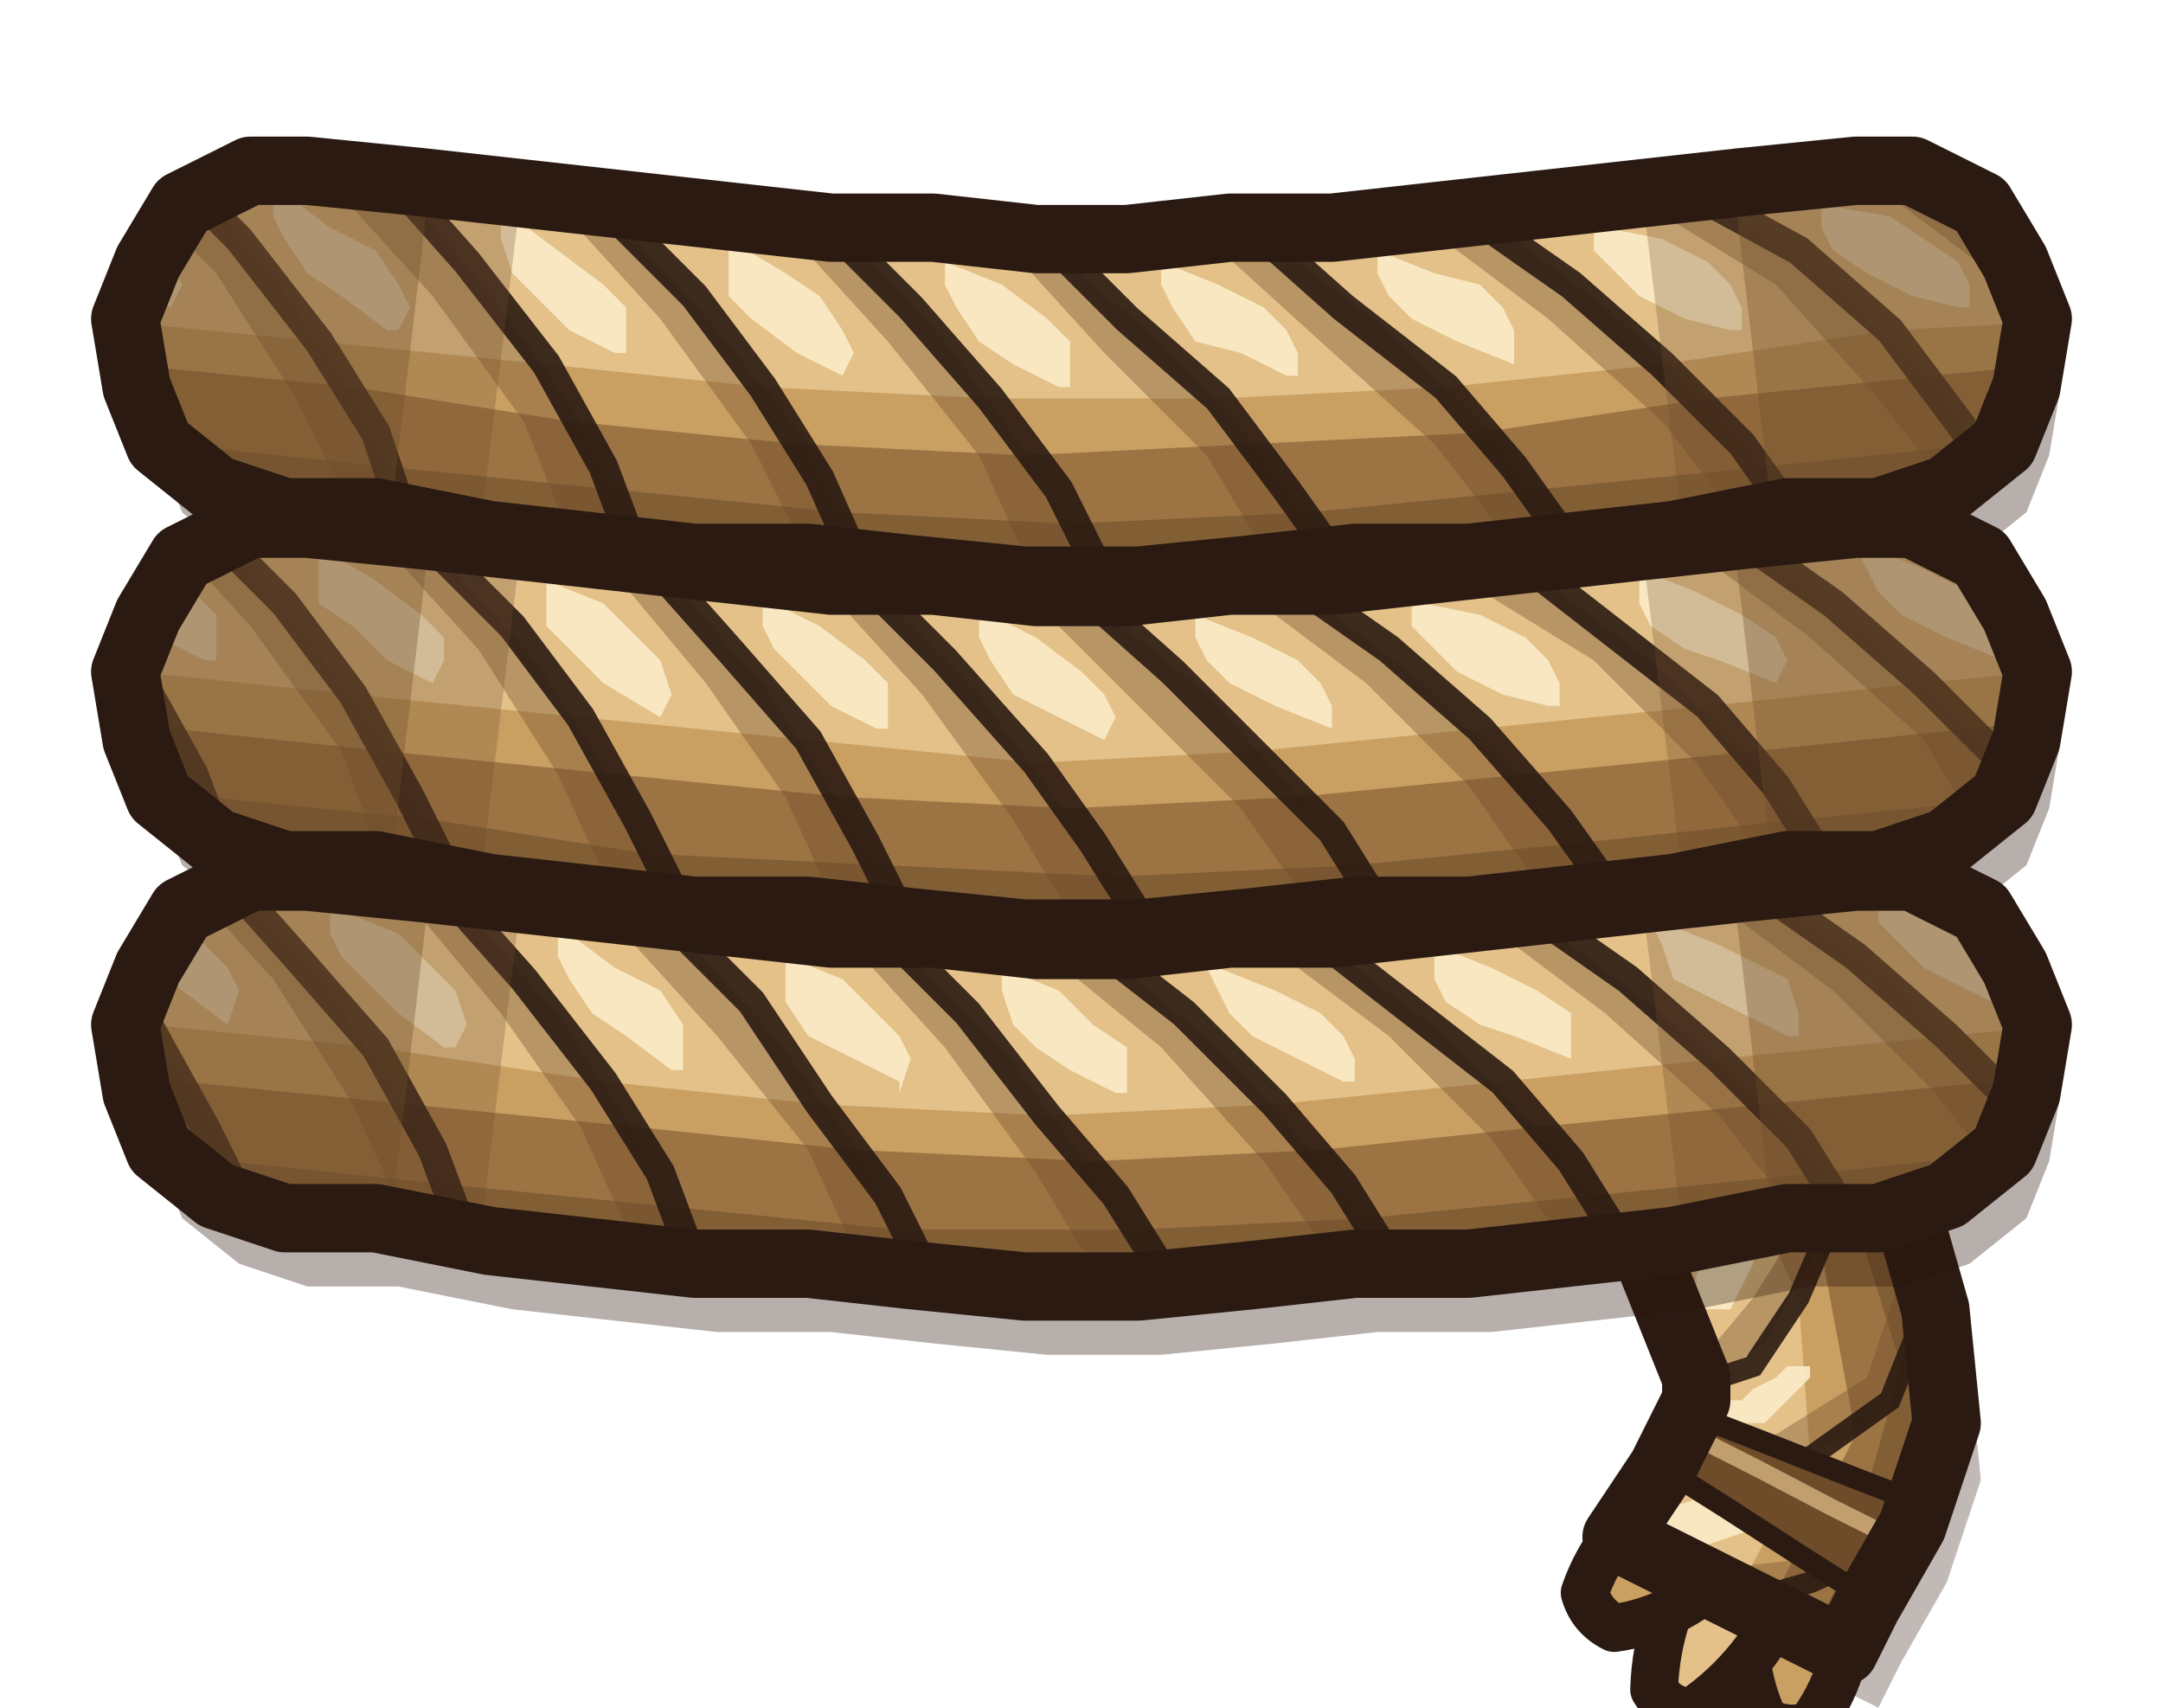
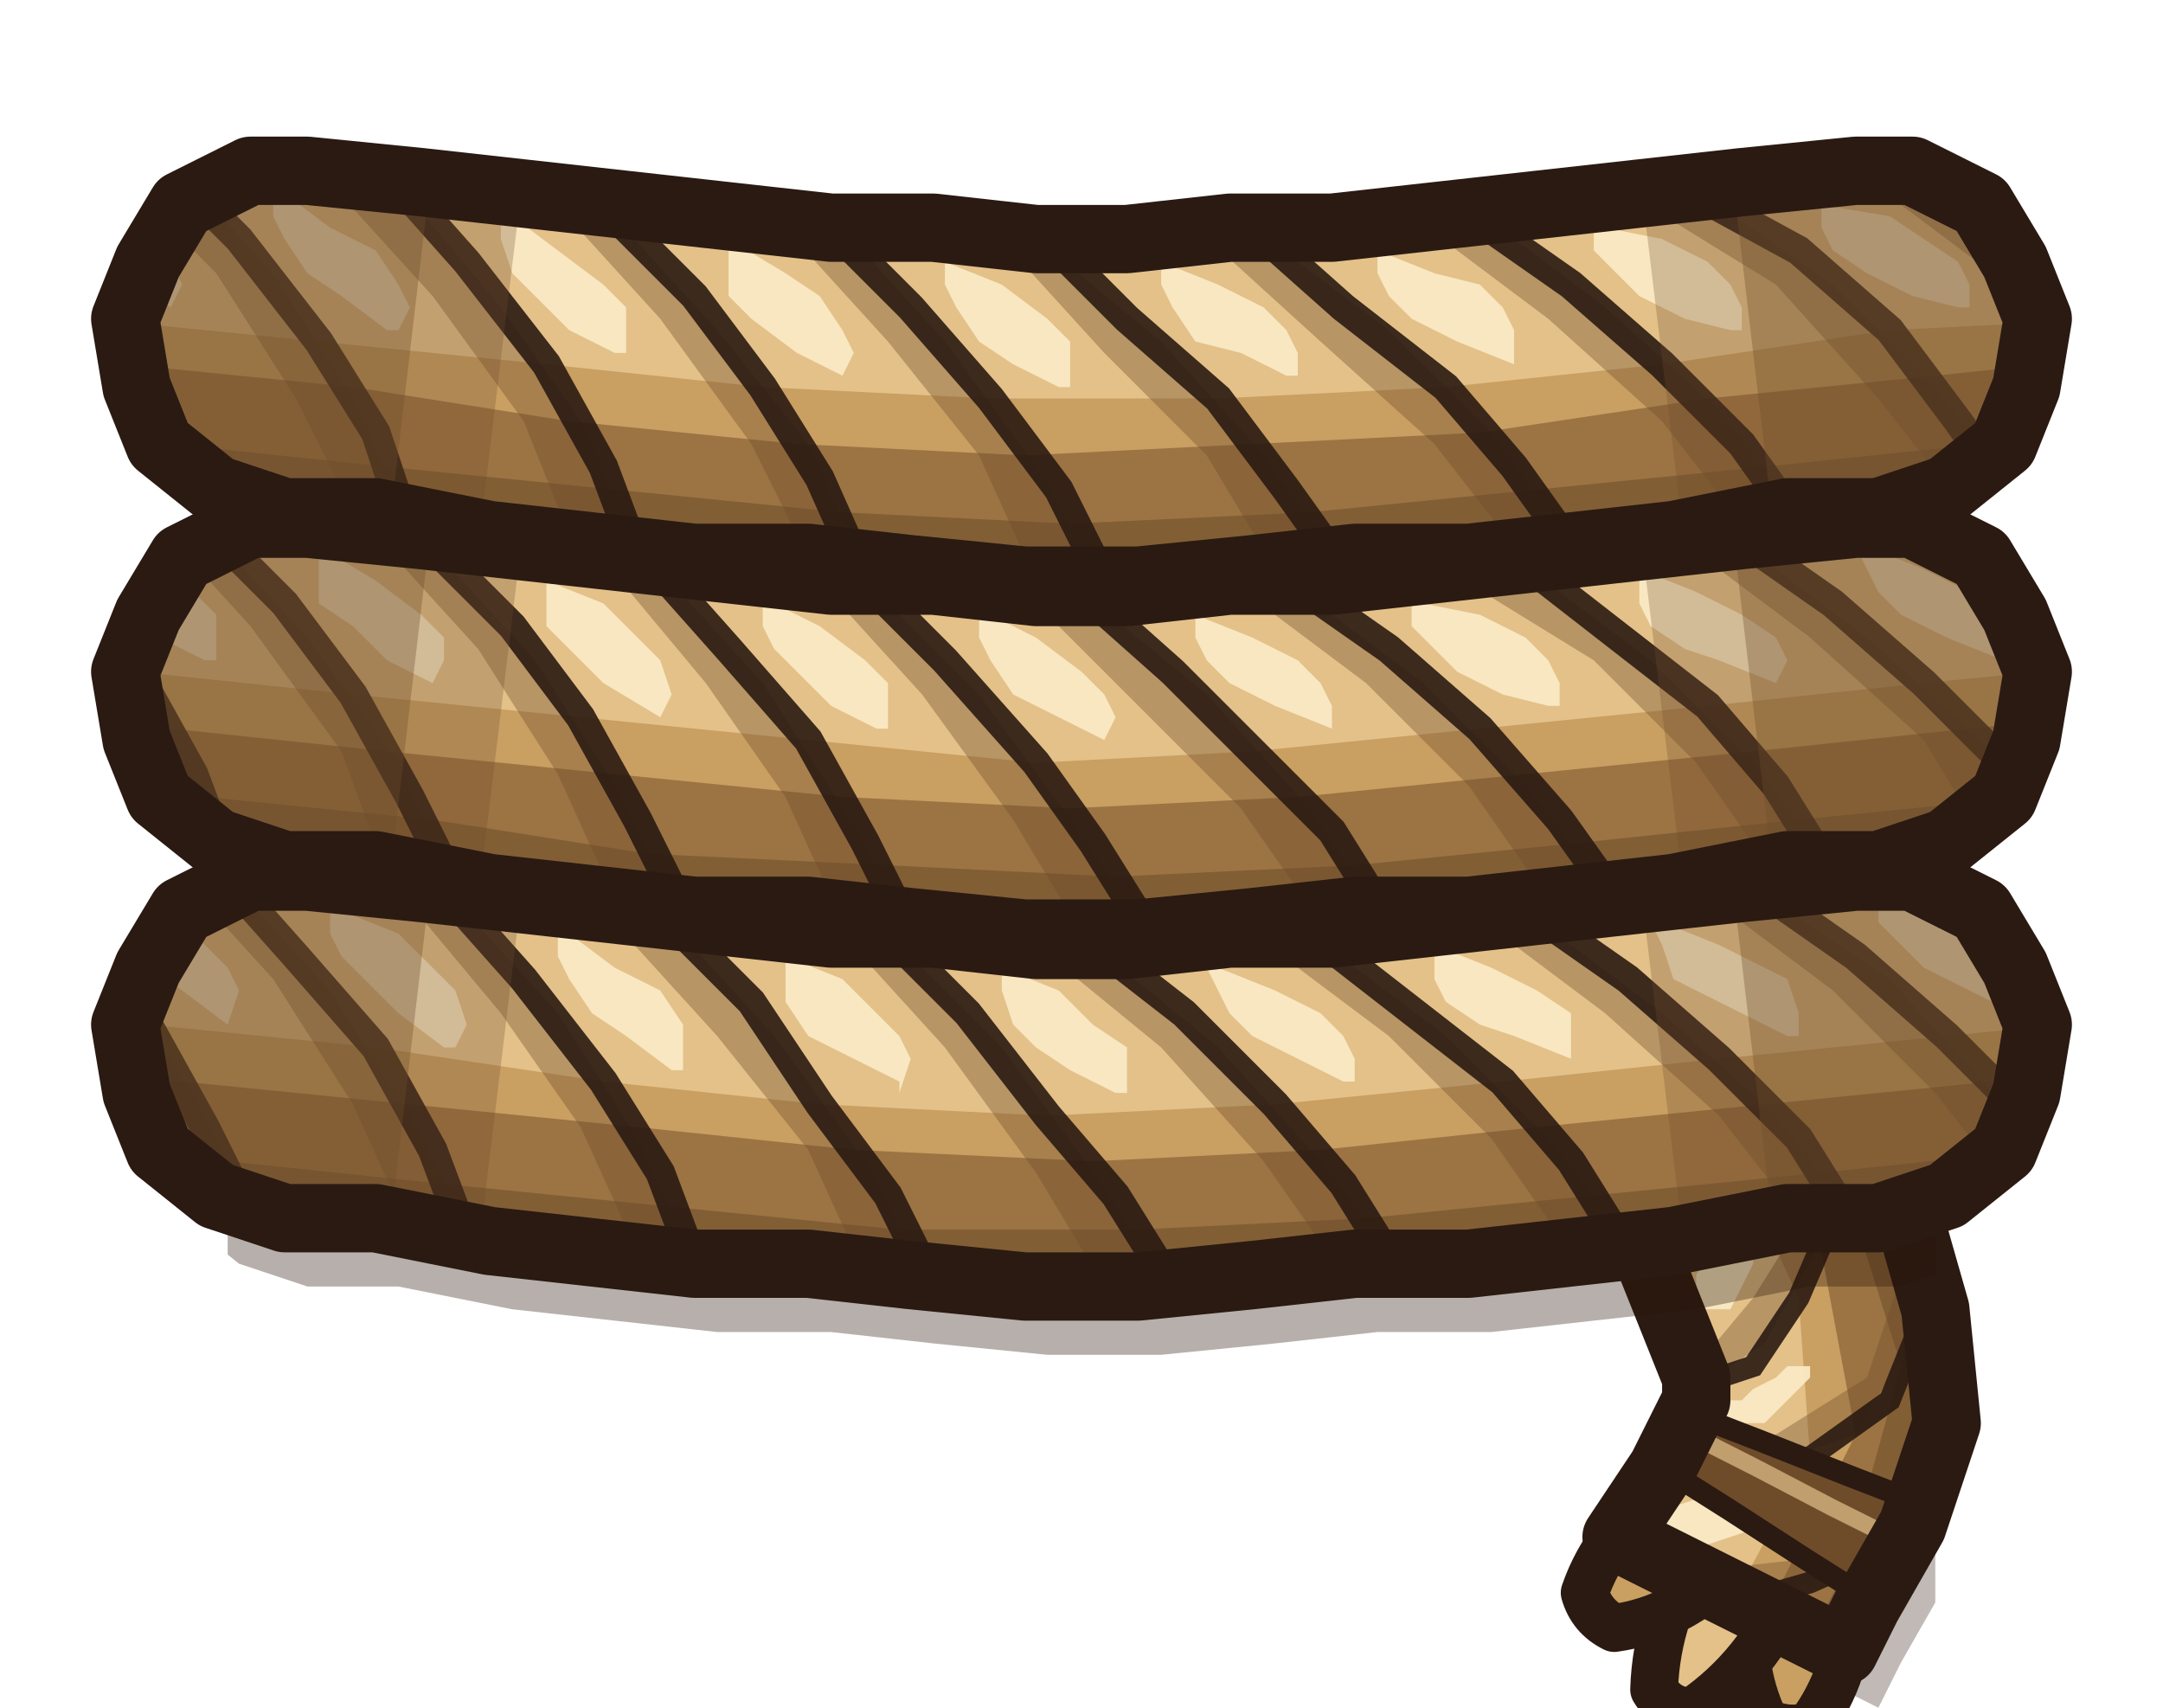
<svg xmlns="http://www.w3.org/2000/svg" viewBox="0 0 190 150" width="190" height="150">
-   <path d="M140 100l3 6 2 5 2 5 2 5 0 2-1 2-2 4-4 6 20 10 2-4 4-7 3-9-1-10-2-7-3-6-3-5-2-5-2-4-4-2-4-1-4 1-4 2-2 4-1 4z" fill="#2a1508" opacity="0.3" transform="translate(3 5)" />
+   <clipPath id="wood">
+     <rect x="20" y="-10" width="150" height="170" />
+   </clipPath>
+   <g clip-path="url(#wood)">
+     <path d="M140 100l3 6 2 5 2 5 2 5 0 2-1 2-2 4-4 6 20 10 2-4 4-7 3-9-1-10-2-7-3-6-3-5-2-5-2-4-4-2-4-1-4 1-4 2-2 4-1 4z" fill="#2a1508" opacity="0.3" transform="translate(3 5)" />
+   </g>
  <path d="M153.7 140 Q152.5 145.9 155 151.2 Q156.9 152.2 159 151.6 Q162.5 146.9 162.5 140.9 Z" fill="#c99f62" stroke="#2a1a12" stroke-width="4.2" stroke-linejoin="round" />
  <path d="M149.7 135.3 Q145.5 141.6 145.3 148.4 Q146.5 150.4 148.7 150.3 Q154.4 146.4 157.4 139.5 Z" fill="#e3c189" stroke="#2a1a12" stroke-width="4.2" stroke-linejoin="round" />
  <path d="M146.2 131 Q141.1 134.4 139.2 139.9 Q139.8 142 141.8 143 Q147.5 142.2 151.8 137.8 Z" fill="#c99f62" stroke="#2a1a12" stroke-width="4.2" stroke-linejoin="round" />
  <clipPath id="rc25">
    <path d="M140 100l3 6 2 5 2 5 2 5 0 2-1 2-2 4-4 6 20 10 2-4 4-7 3-9-1-10-2-7-3-6-3-5-2-5-2-4-4-2-4-1-4 1-4 2-2 4-1 4z" />
  </clipPath>
  <path d="M140 100l3 6 2 5 2 5 2 5 0 2-1 2-2 4-4 6 20 10 2-4 4-7 3-9-1-10-2-7-3-6-3-5-2-5-2-4-4-2-4-1-4 1-4 2-2 4-1 4z" fill="#c99f62" />
  <g clip-path="url(#rc25)">
    <path d="M136 60l-3 4-2 4-3 3 6 14 2-3 3-4 2-4z M141 74l-2 4-3 4-2 3 5 13 3-3 2-4 2-4z M146 87l-2 4-2 4-3 3 6 14 3-3 2-4 2-4z M152 101l-2 4-2 4-3 3 4 10 3-1 3-3 3-4z M158 114l-3 4-3 3-3 1-3 7 4 0 4 0 5-1z M159 128l-5 1-4 0-4 0-7 13 4 0 4 0 5-1z M152 141l-5 1-4 0-4 0-7 13 4 0 5 0 4-1z M145 154l-4 1-5 0-4 0-6 13 4 0 4 0 5-1z M139 167l-5 1-4 0-4 0-7 13 5 0 4 0 5-1z" fill="#e3c189" />
    <path d="M137 57l2-4 1-3 1-4 6 13-1 4-2 4-1 3z M143 70l1-3 2-4 1-4 5 14-1 3-1 4-2 4z M148 84l2-4 1-4 1-3 6 13-1 4-2 4-1 3z M154 97l1-3 2-4 1-4 5 13-1 4-1 4-1 3z M160 110l1-3 1-4 1-4 7 15-2 4-2 5-3 3z M163 126l3-3 2-5 2-4-3 22-4 2-4 1-3 1z M156 140l3-1 4-1 4-2-7 12-4 2-3 1-4 2z M149 153l4-2 3-1 4-2-6 13-4 2-4 1-3 2z M143 166l3-2 4-1 4-2-7 13-3 2-4 1-3 2z" fill="#9c7343" />
    <path d="M140 50l0-1 1-2 0-1 6 13-1 2 0 1-1 2z M145 64l1-2 0-1 1-2 5 14 0 1-1 2 0 1z M151 77l0-1 1-2 0-1 6 13-1 2 0 1-1 2z M156 91l1-2 0-1 1-2 5 13 0 1 0 2-1 2z M162 104l1-2 0-2 0-1 7 15-1 2-1 2-1 2z M167 120l1-2 1-2 1-2-3 22-1 1-2 1-2 0z M162 138l2 0 2-1 1-1-7 12-1 1-2 1-1 0z M156 150l1 0 2-1 1-1-6 13-2 1-1 1-2 0z M149 163l2 0 1-1 2-1-7 13-1 1-2 1-1 0z" fill="#6e4c2a" opacity="0.55" />
    <path d="M145 56l-3 10-5 8-5 7 2 4 5-7 4-9 4-10z M151 69l-4 10-4 9-5 7 1 3 5-7 5-8 3-10z M156 82l-3 11-5 8-4 7 1 4 5-7 4-9 4-10z M162 95l-3 11-5 8-5 6 0 2 6-4 5-9 3-10z M168 109l-4 12-8 5-8 0-2 3 8 0 9-3 7-12z M170 131l-12 6-9 1-9 1-1 3 8 0 9-2 11-4z M162 145l-10 4-10 2-8 1-2 3 9 0 9-3 10-4z M156 158l-11 4-9 2-8 1-2 3 8 0 10-3 10-4z M149 171l-10 4-9 2-9 1-2 3 9 0 9-3 10-4z" fill="#6e4c2a" opacity="0.38" />
    <path d="M137 67l0 4-1 2-1 2-1 0-2 0 0 0 0-3 1-3 1-1 1-1 2 0z M143 81l-1 3 0 3-1 1-2 1-2 0 0-1 1-3 0-2 1-2 2-1 1 0z M148 94l0 4-1 2-1 2-1 1-2 0 0-1 0-3 1-3 1-1 1-1 2 0z M154 108l0 3-1 2-1 2-1 0-2 0 0 0 0-3 1-2 1-2 1-1 2 0z M159 121l-2 2-2 2-1 0-2 0-1-1 0-1 2 0 1-1 2-1 1-1 2 0z M155 134l-3 1-3 1-2 1-1-1-1-2 0-1 3-1 3-1 1 0 2 1 1 1z M148 147l-3 1-3 2-1 0-2-1-1-1 0-1 3-1 2-2 2 0 2 1 1 1z M141 160l-3 2-2 1-2 0-1-1-1-1 0-1 3-1 2-1 2-1 1 1 1 1z M135 173l-3 2-2 1-2 0-2-1-1-1 1-1 2-1 3-1 1-1 2 1 1 1z" fill="#f9e9c4" opacity="0.95" />
    <path d="M142 45l-3 8-3 7-4 7-4 5 M147 58l-3 9-3 7-4 6-4 5 M153 72l-3 8-4 7-3 7-4 5 M158 85l-3 9-3 7-3 6-4 5 M164 98l-3 9-3 7-4 6-6 2 M170 113l-4 10-7 5-7 1-6-1 M168 135l-9 4-7 2-7 1-7 0 M161 148l-8 3-8 3-7 1-6 0 M155 161l-8 3-8 3-7 1-7 0" fill="none" stroke="#2a1a12" stroke-width="1.9" stroke-linecap="round" opacity=".9" />
    <path d="M170.1 132.6 L162.6 129.7 L155 126.7 L147.5 123.8 L145.1 128.3 L151.9 132.6 L158.7 137 L165.5 141.3 Z" fill="#6e4c2a" stroke="#2a1a12" stroke-width="1.9" />
    <path d="M167.5 135.7 L160.9 132.4 L154.4 129 L147.9 125.7" stroke="#e3c189" stroke-width="1.5" fill="none" opacity=".7" />
  </g>
  <path d="M140 100l3 6 2 5 2 5 2 5 0 2-1 2-2 4-4 6 20 10 2-4 4-7 3-9-1-10-2-7-3-6-3-5-2-5-2-4-4-2-4-1-4 1-4 2-2 4-1 4z" fill="none" stroke="#2a1a12" stroke-width="6" stroke-linejoin="round" />
-   <path d="M25 45l8 0 10 2 9 1 9 1 10 0 9 1 10 1 10 0 10-1 9-1 10 0 9-1 9-1 10-2 8 0 6-2 5-4 2-5 1-6-2-5-3-5-6-3-5 0-10 1-9 1-9 1-9 1-9 1-9 0-9 1-8 0-9-1-9 0-9-1-9-1-9-1-9-1-10-1-5 0-6 3-3 5-2 5 1 6 2 5 5 4z" fill="#2a1508" opacity="0.34" transform="translate(2 6)" />
+   <g clip-path="url(#wood)">
+     <path d="M25 45l8 0 10 2 9 1 9 1 10 0 9 1 10 1 10 0 10-1 9-1 10 0 9-1 9-1 10-2 8 0 6-2 5-4 2-5 1-6-2-5-3-5-6-3-5 0-10 1-9 1-9 1-9 1-9 1-9 0-9 1-8 0-9-1-9 0-9-1-9-1-9-1-9-1-10-1-5 0-6 3-3 5-2 5 1 6 2 5 5 4z" fill="#2a1508" opacity="0.34" transform="translate(2 6)" />
+   </g>
  <clipPath id="rc26">
    <path d="M25 45l8 0 10 2 9 1 9 1 10 0 9 1 10 1 10 0 10-1 9-1 10 0 9-1 9-1 10-2 8 0 6-2 5-4 2-5 1-6-2-5-3-5-6-3-5 0-10 1-9 1-9 1-9 1-9 1-9 0-9 1-8 0-9-1-9 0-9-1-9-1-9-1-9-1-10-1-5 0-6 3-3 5-2 5 1 6 2 5 5 4z" />
  </clipPath>
  <path d="M25 45l8 0 10 2 9 1 9 1 10 0 9 1 10 1 10 0 10-1 9-1 10 0 9-1 9-1 10-2 8 0 6-2 5-4 2-5 1-6-2-5-3-5-6-3-5 0-10 1-9 1-9 1-9 1-9 1-9 0-9 1-8 0-9-1-9 0-9-1-9-1-9-1-9-1-10-1-5 0-6 3-3 5-2 5 1 6 2 5 5 4z" fill="#c99f62" />
  <g clip-path="url(#rc26)">
    <path d="M-31 24l-4-5-5-6-6-5 20 2 6 5 4 6 4 5z M-12 26l-4-5-4-6-6-5 20 2 5 5 5 6 4 5z M8 28l-4-5-5-6-5-5 20 1 5 6 5 5 4 6z M28 30l-4-6-5-5-5-6 20 2 5 6 5 6 4 5z M48 32l-4-5-5-6-5-6 19 3 5 5 5 6 4 5z M67 34l-4-5-5-6-5-5 20 1 5 6 5 5 4 5z M87 35l-4-5-5-5-5-6 18 2 6 5 5 4 5 5z M107 35l-5-5-5-4-6-5 19-1 6 5 6 4 5 5z M127 34l-5-5-6-4-6-5 19-2 6 5 6 4 5 5z M146 32l-5-5-6-4-6-5 19-2 7 5 6 4 5 4z M166 29l-5-4-6-4-7-5 21-2 6 5 6 4 5 5z M186 28l-5-5-6-4-6-5 19-2 7 5 5 4 5 5z M205 26l-5-5-5-4-7-5 20-2 6 5 6 4 5 5z" fill="#e3c189" />
    <path d="M-28 29l2 4 2 3 1 4 20 2-2-4-1-4-3-3z M-9 31l3 3 1 4 2 4 19 2-1-4-2-4-2-4z M11 32l2 4 2 4 1 4 20 2-2-4-1-4-2-4z M31 34l2 4 1 4 2 4 20 2-2-4-2-4-2-3z M50 37l2 3 2 4 2 4 20 2-2-4-2-4-2-3z M70 39l2 3 2 4 2 4 21 1-2-4-2-4-3-3z M90 40l3 3 2 4 2 4 21-1-2-4-3-3-3-4z M110 39l3 4 3 3 2 4 20-2-2-4-3-3-3-3z M130 38l3 3 3 3 2 4 20-3-3-3-2-3-3-4z M150 35l3 4 2 3 3 3 19-2-2-3-3-3-2-4z M170 33l2 4 3 3 2 3 20-1-2-4-3-3-3-4z M189 31l3 4 3 3 2 4 19-2-2-4-2-3-3-3z M209 30l3 3 2 3 2 4 20-2-2-3-2-4-3-3z" fill="#9c7343" />
    <path d="M-25 35l1 2 0 2 1 1 20 2-1-2 0-1-1-2z M-5 37l1 2 0 1 1 2 19 2 0-2-1-1 0-2z M15 39l0 2 1 1 0 2 20 2-1-2 0-1-1-2z M34 41l1 2 0 1 1 2 20 2-1-2 0-1-1-2z M54 43l1 2 0 1 1 2 20 2-1-2 0-1-1-2z M74 45l1 2 0 1 1 2 21 1-1-2-1-1-1-2z M94 46l1 2 1 1 1 2 21-1-1-2-1-1-1-2z M115 45l1 2 1 1 1 2 20-2-1-2-1-1-1-2z M135 43l1 2 1 1 1 2 20-3-1-1-1-1-1-2z M155 41l1 2 1 1 1 1 19-2-1-1-1-1-1-2z M174 39l1 2 1 1 1 1 20-1-1-2-1-1-1-2z M194 37l1 2 1 1 1 2 19-2 0-2-1-1-1-1z M214 36l1 1 1 1 0 2 20-2-1-1-1-2-1-1z" fill="#6e4c2a" opacity="0.55" />
    <path d="M-31 9l10 11 8 11 5 10 5 1-5-11-8-10-10-11z M-11 11l10 11 7 11 5 10 5 1-4-11-8-10-10-11z M8 13l11 11 7 11 5 10 5 1-5-11-7-11-10-11z M28 15l10 11 8 11 4 10 6 1-5-11-7-10-10-12z M48 17l10 11 8 11 5 10 5 1-5-11-8-10-10-11z M68 19l10 11 8 10 5 11 6 0-6-10-8-11-10-11z M87 20l10 11 9 9 6 10 6 0-7-10-9-10-11-9z M105 20l11 10 10 9 7 9 5 0-7-10-9-9-12-9z M124 19l12 9 10 9 7 9 5-1-7-9-10-9-12-9z M143 17l13 8 9 10 7 9 5-1-7-9-9-9-13-9z M163 15l12 9 10 9 7 9 5 0-7-10-9-9-12-9z M183 13l12 9 10 9 6 9 5 0-6-10-10-9-12-9z M203 11l12 9 9 9 7 9 5 0-7-9-9-10-12-9z" fill="#6e4c2a" opacity="0.38" />
    <path d="M-24 23l0-2 0-2-2-2-4-3-4-2-1 0 0 2 1 2 2 2 3 3 4 2z M-5 25l1-2 0-2-2-2-4-3-5-3 0 0 0 3 0 2 2 2 4 3 4 2z M15 27l1-2-1-2-2-3-3-2-5-3-1 0 0 2 1 3 2 2 3 2 5 3z M35 29l1-2-1-2-2-3-4-2-4-3-1 0 0 2 1 2 2 3 3 2 4 3z M55 31l0-2 0-2-2-2-4-3-4-3-1 0 0 2 1 3 2 2 3 3 4 2z M74 33l1-2-1-2-2-3-3-2-5-3 0 0 0 3 0 2 2 2 4 3 4 2z M94 34l0-2 0-2-2-2-4-3-5-2 0 0 0 2 1 2 2 3 3 2 4 2z M114 33l0-2-1-2-2-2-4-2-5-2 0 0 0 2 1 2 2 3 4 1 4 2z M133 32l0-3-1-2-2-2-4-1-5-2 0 0 0 2 1 2 2 2 4 2 5 2z M153 29l0-2-1-2-2-2-4-2-5-1-1 0 0 2 2 2 2 2 4 2 4 1z M173 27l0-2-1-2-3-2-3-2-6-1 0 0 0 2 1 2 3 2 4 2 4 1z M192 25l0-2 0-2-3-2-4-2-5-1 0 0 0 2 1 2 3 2 3 2 5 2z M212 24l0-3-1-2-2-2-4-1-5-2-1 0 1 2 1 2 2 2 4 2 4 2z" fill="#f9e9c4" opacity="0.95" />
    <path d="M-46 7l8 9 7 8 5 9 3 8 M-27 9l9 9 6 8 6 8 3 9 M-7 11l8 8 7 9 5 8 4 9 M13 13l8 8 7 9 5 8 3 9 M33 14l8 9 7 9 5 9 3 8 M52 17l9 9 6 8 5 8 4 9 M72 19l8 8 7 8 6 8 4 8 M91 20l8 8 8 7 6 8 5 7 M109 19l9 8 9 7 6 7 5 7 M128 18l10 7 8 7 7 7 5 7 M147 16l11 6 8 7 6 8 5 7 M168 13l9 7 9 8 6 7 5 7 M187 12l10 7 8 7 7 7 5 7" fill="none" stroke="#2a1a12" stroke-width="2.6" stroke-linecap="round" opacity=".9" />
    <path d="M9 45l6 1 5 0 6 1 5 0 5 1 6 0 4-33-6-1-5-1-6 0-5-1-6 0-5-1z" fill="#6e4c2a" opacity="0.28" />
    <path d="M9 45l5 1 4 0 4 0 4 1 4 0 4 1 4-34-4-1-5 0-4-1-4 0-4 0-4-1z" fill="#6e4c2a" opacity="0.35" />
    <path d="M148 48l6 0 5-1 5 0 6-1 5 0 6-1-4-34-5 1-6 0-5 1-6 0-5 1-6 1z" fill="#6e4c2a" opacity="0.28" />
    <path d="M156 48l4-1 4 0 4-1 4 0 4 0 5-1-4-34-4 1-4 0-4 0-4 1-5 0-4 1z" fill="#6e4c2a" opacity="0.35" />
  </g>
  <path d="M25 45l8 0 10 2 9 1 9 1 10 0 9 1 10 1 10 0 10-1 9-1 10 0 9-1 9-1 10-2 8 0 6-2 5-4 2-5 1-6-2-5-3-5-6-3-5 0-10 1-9 1-9 1-9 1-9 1-9 0-9 1-8 0-9-1-9 0-9-1-9-1-9-1-9-1-10-1-5 0-6 3-3 5-2 5 1 6 2 5 5 4z" fill="none" stroke="#2a1a12" stroke-width="6" stroke-linejoin="round" />
-   <path d="M25 76l8 0 10 2 9 1 9 1 10 0 9 1 10 1 10 0 10-1 9-1 10 0 9-1 9-1 10-2 8 0 6-2 5-4 2-5 1-6-2-5-3-5-6-3-5 0-10 1-9 1-9 1-9 1-9 1-9 0-9 1-8 0-9-1-9 0-9-1-9-1-9-1-9-1-10-1-5 0-6 3-3 5-2 5 1 6 2 5 5 4z" fill="#2a1508" opacity="0.34" transform="translate(2 6)" />
+   <g clip-path="url(#wood)">
+     <path d="M25 76l8 0 10 2 9 1 9 1 10 0 9 1 10 1 10 0 10-1 9-1 10 0 9-1 9-1 10-2 8 0 6-2 5-4 2-5 1-6-2-5-3-5-6-3-5 0-10 1-9 1-9 1-9 1-9 1-9 0-9 1-8 0-9-1-9 0-9-1-9-1-9-1-9-1-10-1-5 0-6 3-3 5-2 5 1 6 2 5 5 4z" fill="#2a1508" opacity="0.34" transform="translate(2 6)" />
+   </g>
  <clipPath id="rc27">
    <path d="M25 76l8 0 10 2 9 1 9 1 10 0 9 1 10 1 10 0 10-1 9-1 10 0 9-1 9-1 10-2 8 0 6-2 5-4 2-5 1-6-2-5-3-5-6-3-5 0-10 1-9 1-9 1-9 1-9 1-9 0-9 1-8 0-9-1-9 0-9-1-9-1-9-1-9-1-10-1-5 0-6 3-3 5-2 5 1 6 2 5 5 4z" />
  </clipPath>
  <path d="M25 76l8 0 10 2 9 1 9 1 10 0 9 1 10 1 10 0 10-1 9-1 10 0 9-1 9-1 10-2 8 0 6-2 5-4 2-5 1-6-2-5-3-5-6-3-5 0-10 1-9 1-9 1-9 1-9 1-9 0-9 1-8 0-9-1-9 0-9-1-9-1-9-1-9-1-10-1-5 0-6 3-3 5-2 5 1 6 2 5 5 4z" fill="#c99f62" />
  <g clip-path="url(#rc27)">
    <path d="M-28 56l-4-6-5-5-5-6 20 2 5 6 5 5 4 5z M-8 57l-4-5-5-5-5-6 19 2 6 5 5 6 4 5z M12 59l-4-5-5-6-6-5 20 2 6 5 4 6 4 5z M31 61l-4-5-4-6-6-5 20 2 5 5 5 6 4 5z M51 63l-4-5-5-6-5-5 20 2 5 6 5 5 4 5z M71 65l-4-5-5-5-5-6 19 2 5 5 5 5 5 6z M91 67l-5-6-5-5-5-5 19 1 5 5 6 4 4 5z M110 66l-4-5-6-4-5-5 18-1 6 4 6 5 5 4z M130 64l-5-4-6-5-6-4 20-2 6 4 6 5 5 4z M150 62l-5-4-6-5-6-4 19-2 7 4 5 5 5 4z M169 60l-5-4-5-5-7-4 20-2 6 4 6 5 5 4z M189 58l-5-4-6-5-6-4 20-2 6 4 6 5 5 4z M209 56l-5-4-6-5-6-4 20-2 6 5 6 4 5 5z" fill="#e3c189" />
    <path d="M-25 60l2 4 2 4 2 3 19 2-1-3-2-4-2-4z M-5 62l2 4 2 4 1 3 20 2-1-4-2-3-2-4z M15 64l2 4 2 3 1 4 19 2-1-4-2-3-2-4z M34 66l2 4 2 3 1 4 20 2-1-3-2-4-2-4z M54 68l2 4 2 4 1 3 21 2-2-4-2-3-2-4z M74 70l2 4 2 3 2 4 21 1-2-4-3-4-2-3z M94 71l2 3 3 4 2 4 20-2-2-3-2-4-3-3z M114 70l3 3 2 4 2 3 20-2-2-3-2-3-3-4z M134 68l3 4 2 3 2 3 20-2-2-3-3-4-2-3z M154 66l2 3 3 4 2 3 20-2-3-3-2-4-3-3z M173 64l3 3 2 4 3 3 19-2-2-3-2-4-3-3z M193 62l3 3 2 4 2 3 20-2-2-3-3-3-2-4z M213 60l2 4 3 3 2 3 20-1-2-4-3-3-3-4z" fill="#9c7343" />
    <path d="M-21 67l0 1 1 2 1 1 19 2 0-1-1-2-1-1z M-2 69l1 1 1 2 0 1 20 2-1-1 0-2-1-2z M18 70l1 2 0 2 1 1 19 2 0-1-1-2 0-2z M38 72l0 2 1 2 0 1 20 2 0-1-1-2-1-1z M57 75l1 1 1 2 0 1 21 2-1-1-1-2 0-2z M78 76l0 2 1 2 1 1 21 1-1-2-1-1-1-2z M98 77l1 2 1 1 1 2 20-2 0-1-1-2-1-1z M119 76l1 1 1 2 0 1 20-2 0-1-1-2-1-1z M139 74l1 1 1 2 0 1 20-2-1-1-1-2-1-1z M158 72l1 1 1 2 1 1 20-2-1-1-1-2-1-1z M178 70l1 1 1 2 1 1 19-2-1-1 0-2-1-1z M198 68l1 1 0 2 1 1 20-2-1-1-1-1-1-2z M217 66l1 2 1 1 1 1 20-1-1-2-1-1-1-2z" fill="#6e4c2a" opacity="0.55" />
    <path d="M-27 41l10 11 7 10 5 11 5 0-5-10-7-11-10-11z M-8 42l10 11 8 11 5 11 5 0-5-10-7-11-11-11z M12 44l10 11 8 11 4 11 5 0-4-10-8-11-10-11z M32 46l10 11 7 11 5 11 5 0-5-10-7-11-10-11z M52 48l10 12 7 10 5 11 6 0-6-10-7-11-10-11z M71 50l10 11 8 11 6 10 6 0-7-10-8-11-10-10z M90 52l10 10 9 9 7 10 5-1-6-9-9-10-11-9z M108 51l12 9 9 9 7 10 5-1-7-9-9-9-12-9z M127 50l13 8 9 9 7 10 5-1-7-9-9-9-12-9z M147 47l12 9 10 9 6 10 6-1-7-9-10-9-12-9z M167 45l12 9 9 9 7 10 5-1-6-9-10-9-12-9z M187 43l12 9 9 10 7 9 5-1-7-9-9-9-12-9z M206 42l12 8 10 10 7 9 5 0-7-10-9-9-12-9z" fill="#6e4c2a" opacity="0.38" />
    <path d="M-21 55l1-2-1-3-2-2-3-2-5-3 0 0 0 2 0 2 2 3 4 2 4 3z M-1 57l1-3-1-2-2-2-4-3-4-2-1 0 0 2 1 2 2 2 3 3 4 3z M19 58l0-2 0-2-2-2-4-3-4-2-1 0 0 2 1 2 2 2 3 3 4 2z M38 60l1-2 0-2-2-2-4-3-5-3 0 0 0 3 0 2 3 2 3 3 4 2z M58 63l1-2-1-3-2-2-3-3-5-2 0 0 0 2 0 2 2 2 3 3 5 3z M78 64l0-2 0-2-2-2-4-3-4-2-1 0 0 2 1 2 2 2 3 3 4 2z M97 65l1-2-1-2-2-2-4-3-4-2-1 0 0 2 1 2 2 3 4 2 4 2z M117 64l0-2-1-2-2-2-4-2-5-2 0 0 0 2 1 2 2 2 4 2 5 2z M137 62l0-2-1-2-2-2-4-2-5-1-1 0 0 2 2 2 2 2 4 2 4 1z M156 60l1-2-1-2-3-2-4-2-5-2 0 1 0 2 1 2 3 2 3 1 5 2z M176 58l0-2-1-2-2-2-4-2-5-2-1 0 1 2 1 2 2 2 4 2 5 2z M196 56l0-2-1-2-2-2-4-2-5-2-1 0 1 3 1 2 2 2 4 1 4 2z M216 54l0-2-1-2-3-2-4-2-5-1 0 0 0 2 1 2 3 2 4 2 4 1z" fill="#f9e9c4" opacity="0.95" />
    <path d="M-43 38l9 9 6 9 5 8 4 8 M-23 40l8 9 7 8 5 9 4 8 M-3 42l8 9 7 8 5 9 3 8 M16 44l9 9 6 8 5 9 4 8 M36 46l9 9 6 8 5 9 4 8 M56 48l8 9 7 8 5 9 4 8 M75 50l8 8 8 9 5 7 5 8 M94 51l9 8 7 7 7 7 5 8 M112 50l10 7 8 7 7 8 5 7 M132 48l9 7 9 7 6 7 5 8 M151 46l10 7 8 7 7 7 5 8 M171 44l10 7 8 7 7 8 5 7 M191 42l10 7 8 7 6 8 5 7" fill="none" stroke="#2a1a12" stroke-width="2.6" stroke-linecap="round" opacity=".9" />
    <path d="M9 76l6 1 5 0 6 1 5 0 5 1 6 0 4-33-6-1-5-1-6 0-5-1-6 0-5-1z" fill="#6e4c2a" opacity="0.28" />
    <path d="M9 76l5 1 4 0 4 0 4 1 4 0 4 1 4-34-4-1-5 0-4-1-4 0-4 0-4-1z" fill="#6e4c2a" opacity="0.35" />
    <path d="M148 79l6 0 5-1 5 0 6-1 5 0 6-1-4-34-5 1-6 0-5 1-6 0-5 1-6 1z" fill="#6e4c2a" opacity="0.28" />
    <path d="M156 79l4-1 4 0 4-1 4 0 4 0 5-1-4-34-4 1-4 0-4 0-4 1-5 0-4 1z" fill="#6e4c2a" opacity="0.35" />
  </g>
  <path d="M25 76l8 0 10 2 9 1 9 1 10 0 9 1 10 1 10 0 10-1 9-1 10 0 9-1 9-1 10-2 8 0 6-2 5-4 2-5 1-6-2-5-3-5-6-3-5 0-10 1-9 1-9 1-9 1-9 1-9 0-9 1-8 0-9-1-9 0-9-1-9-1-9-1-9-1-10-1-5 0-6 3-3 5-2 5 1 6 2 5 5 4z" fill="none" stroke="#2a1a12" stroke-width="6" stroke-linejoin="round" />
-   <path d="M25 107l8 0 10 2 9 1 9 1 10 0 9 1 10 1 10 0 10-1 9-1 10 0 9-1 9-1 10-2 8 0 6-2 5-4 2-5 1-6-2-5-3-5-6-3-5 0-10 1-9 1-9 1-9 1-9 1-9 0-9 1-8 0-9-1-9 0-9-1-9-1-9-1-9-1-10-1-5 0-6 3-3 5-2 5 1 6 2 5 5 4z" fill="#2a1508" opacity="0.34" transform="translate(2 6)" />
+   <g clip-path="url(#wood)">
+     <path d="M25 107l8 0 10 2 9 1 9 1 10 0 9 1 10 1 10 0 10-1 9-1 10 0 9-1 9-1 10-2 8 0 6-2 5-4 2-5 1-6-2-5-3-5-6-3-5 0-10 1-9 1-9 1-9 1-9 1-9 0-9 1-8 0-9-1-9 0-9-1-9-1-9-1-9-1-10-1-5 0-6 3-3 5-2 5 1 6 2 5 5 4z" fill="#2a1508" opacity="0.34" transform="translate(2 6)" />
+   </g>
  <clipPath id="rc28">
    <path d="M25 107l8 0 10 2 9 1 9 1 10 0 9 1 10 1 10 0 10-1 9-1 10 0 9-1 9-1 10-2 8 0 6-2 5-4 2-5 1-6-2-5-3-5-6-3-5 0-10 1-9 1-9 1-9 1-9 1-9 0-9 1-8 0-9-1-9 0-9-1-9-1-9-1-9-1-10-1-5 0-6 3-3 5-2 5 1 6 2 5 5 4z" />
  </clipPath>
  <path d="M25 107l8 0 10 2 9 1 9 1 10 0 9 1 10 1 10 0 10-1 9-1 10 0 9-1 9-1 10-2 8 0 6-2 5-4 2-5 1-6-2-5-3-5-6-3-5 0-10 1-9 1-9 1-9 1-9 1-9 0-9 1-8 0-9-1-9 0-9-1-9-1-9-1-9-1-10-1-5 0-6 3-3 5-2 5 1 6 2 5 5 4z" fill="#c99f62" />
  <g clip-path="url(#rc28)">
    <path d="M-26 87l-4-6-5-5-5-6 19 2 6 6 4 5 5 6z M-6 89l-5-6-4-5-6-6 20 2 5 6 5 5 4 5z M13 90l-4-5-5-5-5-6 20 2 5 5 5 6 4 5z M33 92l-4-5-5-6-5-5 20 2 5 6 5 5 4 6z M53 95l-4-6-5-5-5-6 19 2 6 6 4 5 4 6z M72 97l-4-6-4-5-6-6 20 2 5 5 5 5 4 6z M92 98l-4-6-5-5-5-5 18 1 6 4 5 5 5 5z M112 97l-5-5-5-5-6-4 19-1 6 4 6 5 5 4z M132 95l-5-4-6-5-6-4 19-2 6 4 6 5 5 4z M151 93l-5-4-6-5-6-4 20-2 6 4 6 4 5 5z M171 91l-5-5-6-4-6-4 20-2 6 4 6 5 5 4z M191 89l-5-4-6-5-6-4 19-2 7 4 5 5 5 4z M210 87l-5-4-5-5-7-4 20-2 6 4 6 5 5 4z" fill="#e3c189" />
    <path d="M-23 91l2 4 2 4 1 4 20 1-2-3-1-4-2-4z M-3 93l2 4 1 4 2 3 20 2-2-3-2-4-2-4z M16 95l2 4 2 4 2 3 19 2-1-3-2-4-2-4z M36 97l2 4 2 4 1 3 20 3-2-4-1-4-2-4z M56 99l2 4 1 4 2 4 20 1-1-4-2-3-3-4z M75 101l3 4 2 3 1 4 21 0-2-3-2-4-2-3z M96 102l2 3 2 4 2 3 21-1-2-3-3-4-2-3z M116 101l2 3 3 4 2 3 20-2-2-3-3-4-3-3z M135 99l3 3 3 4 2 3 20-2-3-4-2-3-3-3z M155 97l3 3 2 3 3 4 19-2-2-3-2-4-3-3z M175 95l3 3 2 4 2 3 20-2-2-3-3-4-3-3z M194 93l3 3 3 4 2 3 20-2-3-3-2-4-3-3z M214 91l3 3 2 4 3 3 19-2-2-3-2-3-3-4z" fill="#9c7343" />
    <path d="M-20 98l1 1 1 2 0 2 20 1-1-1 0-2-1-1z M0 100l1 1 0 2 1 1 20 2-1-1-1-2 0-1z M20 102l0 1 1 2 1 1 19 2-1-1 0-2-1-1z M39 104l1 1 0 2 1 1 20 3-1-2 0-2-1-1z M59 106l1 1 0 2 1 2 20 1 0-1-1-2-1-1z M79 108l1 1 1 2 0 1 21 0 0-1-1-1-1-2z M100 108l1 2 1 1 0 1 21-1-1-1-1-2-1-1z M120 107l1 1 1 2 1 1 20-2-1-1-1-2-1-1z M140 105l1 1 1 2 1 1 20-2-1-2-1-1-1-1z M160 103l1 1 1 1 1 2 19-2-1-1-1-2-1-1z M179 101l1 1 1 2 1 1 20-2-1-1-1-2-1-1z M199 99l1 1 1 2 1 1 20-2-1-1-1-2-1-1z M219 97l1 1 1 2 1 1 19-2-1-1 0-1-1-2z" fill="#6e4c2a" opacity="0.55" />
    <path d="M-26 72l10 11 8 10 5 11 5 0-5-10-8-11-10-11z M-6 74l10 11 8 10 4 11 6 0-5-10-8-11-10-11z M14 75l10 11 7 11 5 11 5 0-5-10-7-11-10-11z M34 77l10 12 7 10 5 11 5 1-5-11-7-11-10-11z M53 80l10 11 8 10 5 11 5 0-5-10-8-11-10-11z M73 81l10 11 8 11 6 10 5-1-6-9-8-11-10-10z M91 83l11 9 9 10 7 10 5-1-7-9-9-10-11-9z M110 82l12 9 9 9 7 10 5-1-7-9-9-9-12-9z M129 80l12 9 10 9 7 9 5 0-7-9-10-9-12-9z M149 78l12 9 9 9 7 9 5 0-7-9-9-10-12-8z M169 76l12 9 9 9 7 10 5-1-7-9-9-9-12-9z M188 74l12 9 10 9 6 10 6-1-7-9-10-9-12-9z M208 72l12 9 9 10 7 9 5-1-6-9-10-9-12-9z" fill="#6e4c2a" opacity="0.38" />
    <path d="M-19 86l0-2 0-2-2-3-4-2-4-3-1 0 0 2 1 2 2 3 3 2 4 3z M1 88l0-2 0-3-2-2-4-2-4-3-1 0 0 2 1 2 2 3 3 2 4 3z M20 90l1-3-1-2-2-2-3-3-5-2 0 0 0 2 0 2 2 2 4 3 4 3z M40 92l1-2-1-3-2-2-3-3-5-2-1 0 0 2 1 2 2 2 3 3 4 3z M60 94l0-2 0-2-2-3-4-2-4-3-1 0 0 2 1 2 2 3 3 2 4 3z M79 96l1-3-1-2-2-2-3-3-5-2 0 0 0 2 0 2 2 3 4 2 4 2z M99 96l0-2 0-2-3-2-3-3-5-2 0 0 0 2 1 3 2 2 3 2 4 2z M119 95l0-2-1-2-2-2-4-2-5-2-1 0 1 2 1 2 2 2 4 2 4 2z M138 93l0-2 0-2-3-2-4-2-5-2 0 0 0 3 1 2 3 2 3 1 5 2z M158 91l0-2-1-3-2-1-4-2-5-2-1 0 1 2 1 3 2 1 4 2 4 2z M178 89l0-2-1-2-2-2-4-2-5-2-1 0 0 2 2 2 2 2 4 2 4 2z M197 87l1-2-1-2-3-2-4-2-5-2 0 0 0 2 1 3 3 1 3 2 5 2z M217 85l0-2-1-2-2-2-4-2-5-2-1 0 1 3 1 2 2 2 4 1 5 2z" fill="#f9e9c4" opacity="0.95" />
    <path d="M-41 69l8 9 7 9 5 8 3 8 M-22 71l9 9 7 9 5 8 3 8 M-2 73l9 9 6 8 5 9 4 8 M18 75l8 9 7 8 5 9 3 8 M38 77l8 9 7 9 5 8 3 8 M57 79l9 9 6 9 6 8 4 8 M77 81l8 8 7 9 6 7 5 8 M95 82l9 7 8 8 6 7 5 8 M114 81l9 7 9 7 6 7 5 8 M133 79l10 7 8 7 7 7 5 8 M153 77l10 7 8 7 7 7 5 8 M173 75l10 7 8 7 6 7 5 8 M192 73l10 7 8 7 7 8 5 7" fill="none" stroke="#2a1a12" stroke-width="2.6" stroke-linecap="round" opacity=".9" />
    <path d="M9 107l6 1 5 0 6 1 5 0 5 1 6 0 4-33-6-1-5-1-6 0-5-1-6 0-5-1z" fill="#6e4c2a" opacity="0.28" />
    <path d="M9 107l5 1 4 0 4 0 4 1 4 0 4 1 4-34-4-1-5 0-4-1-4 0-4 0-4-1z" fill="#6e4c2a" opacity="0.35" />
    <path d="M148 110l6 0 5-1 5 0 6-1 5 0 6-1-4-34-5 1-6 0-5 1-6 0-5 1-6 1z" fill="#6e4c2a" opacity="0.28" />
    <path d="M156 110l4-1 4 0 4-1 4 0 4 0 5-1-4-34-4 1-4 0-4 0-4 1-5 0-4 1z" fill="#6e4c2a" opacity="0.35" />
  </g>
  <path d="M25 107l8 0 10 2 9 1 9 1 10 0 9 1 10 1 10 0 10-1 9-1 10 0 9-1 9-1 10-2 8 0 6-2 5-4 2-5 1-6-2-5-3-5-6-3-5 0-10 1-9 1-9 1-9 1-9 1-9 0-9 1-8 0-9-1-9 0-9-1-9-1-9-1-9-1-10-1-5 0-6 3-3 5-2 5 1 6 2 5 5 4z" fill="none" stroke="#2a1a12" stroke-width="6" stroke-linejoin="round" />
</svg>
